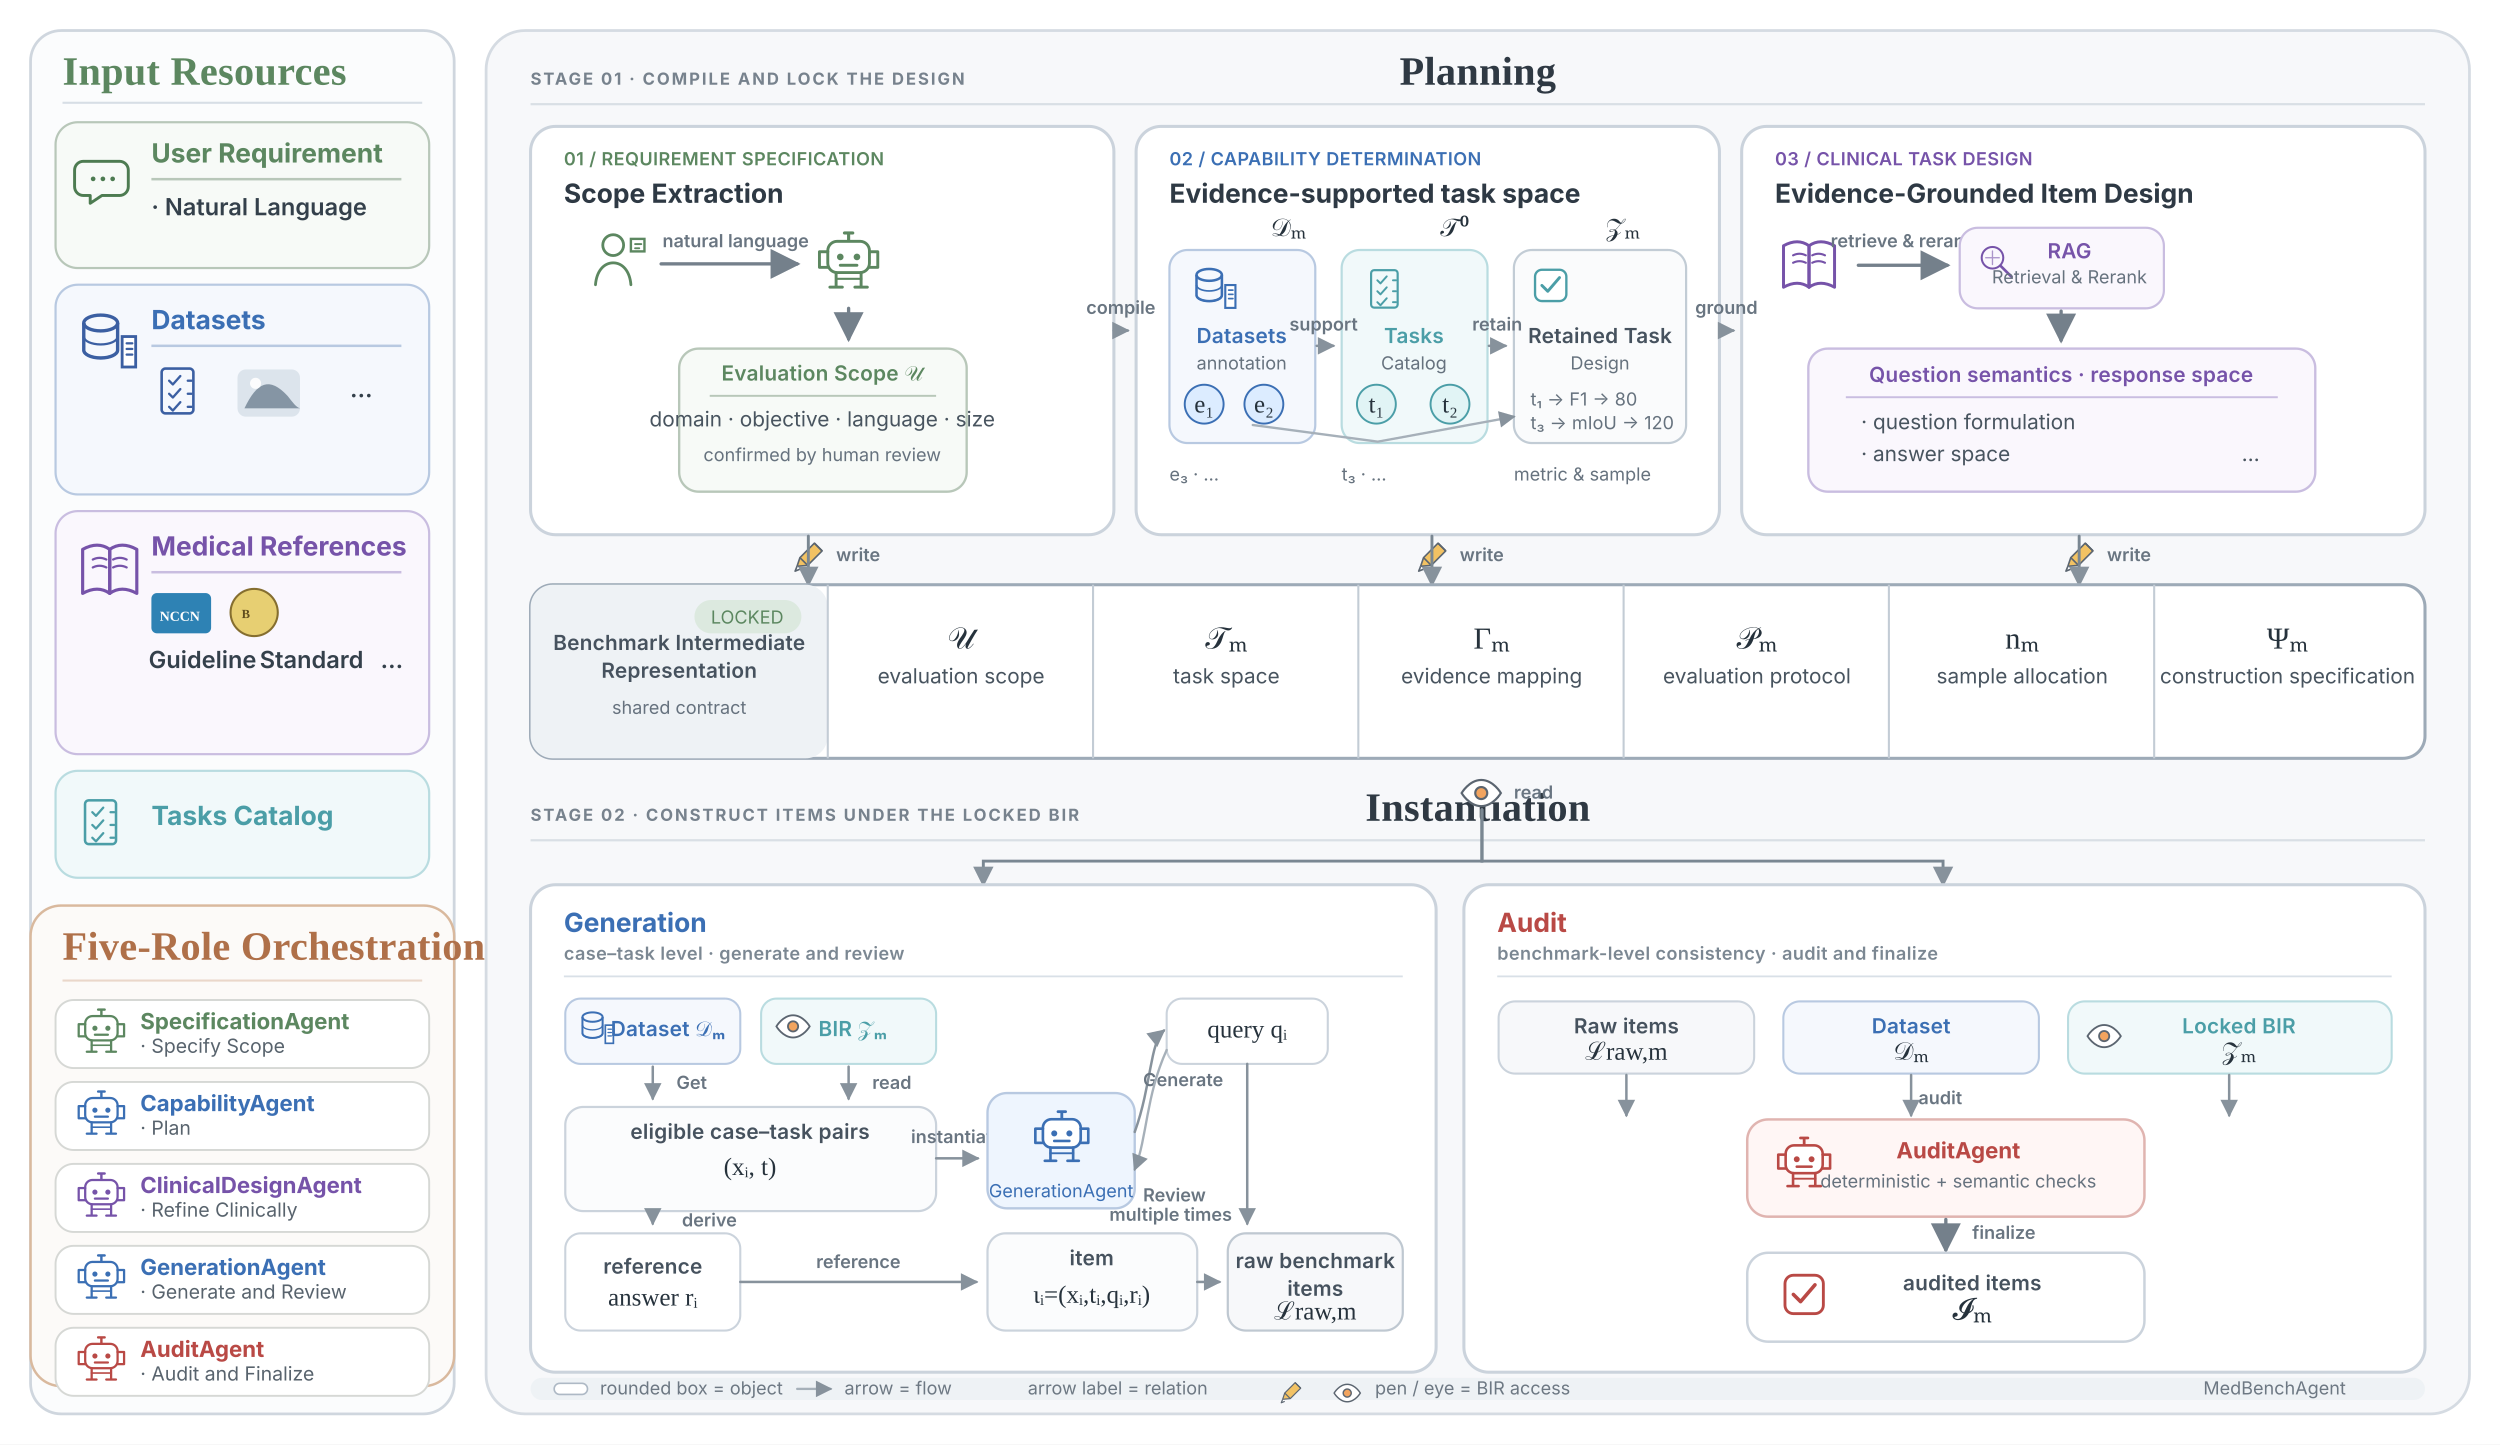
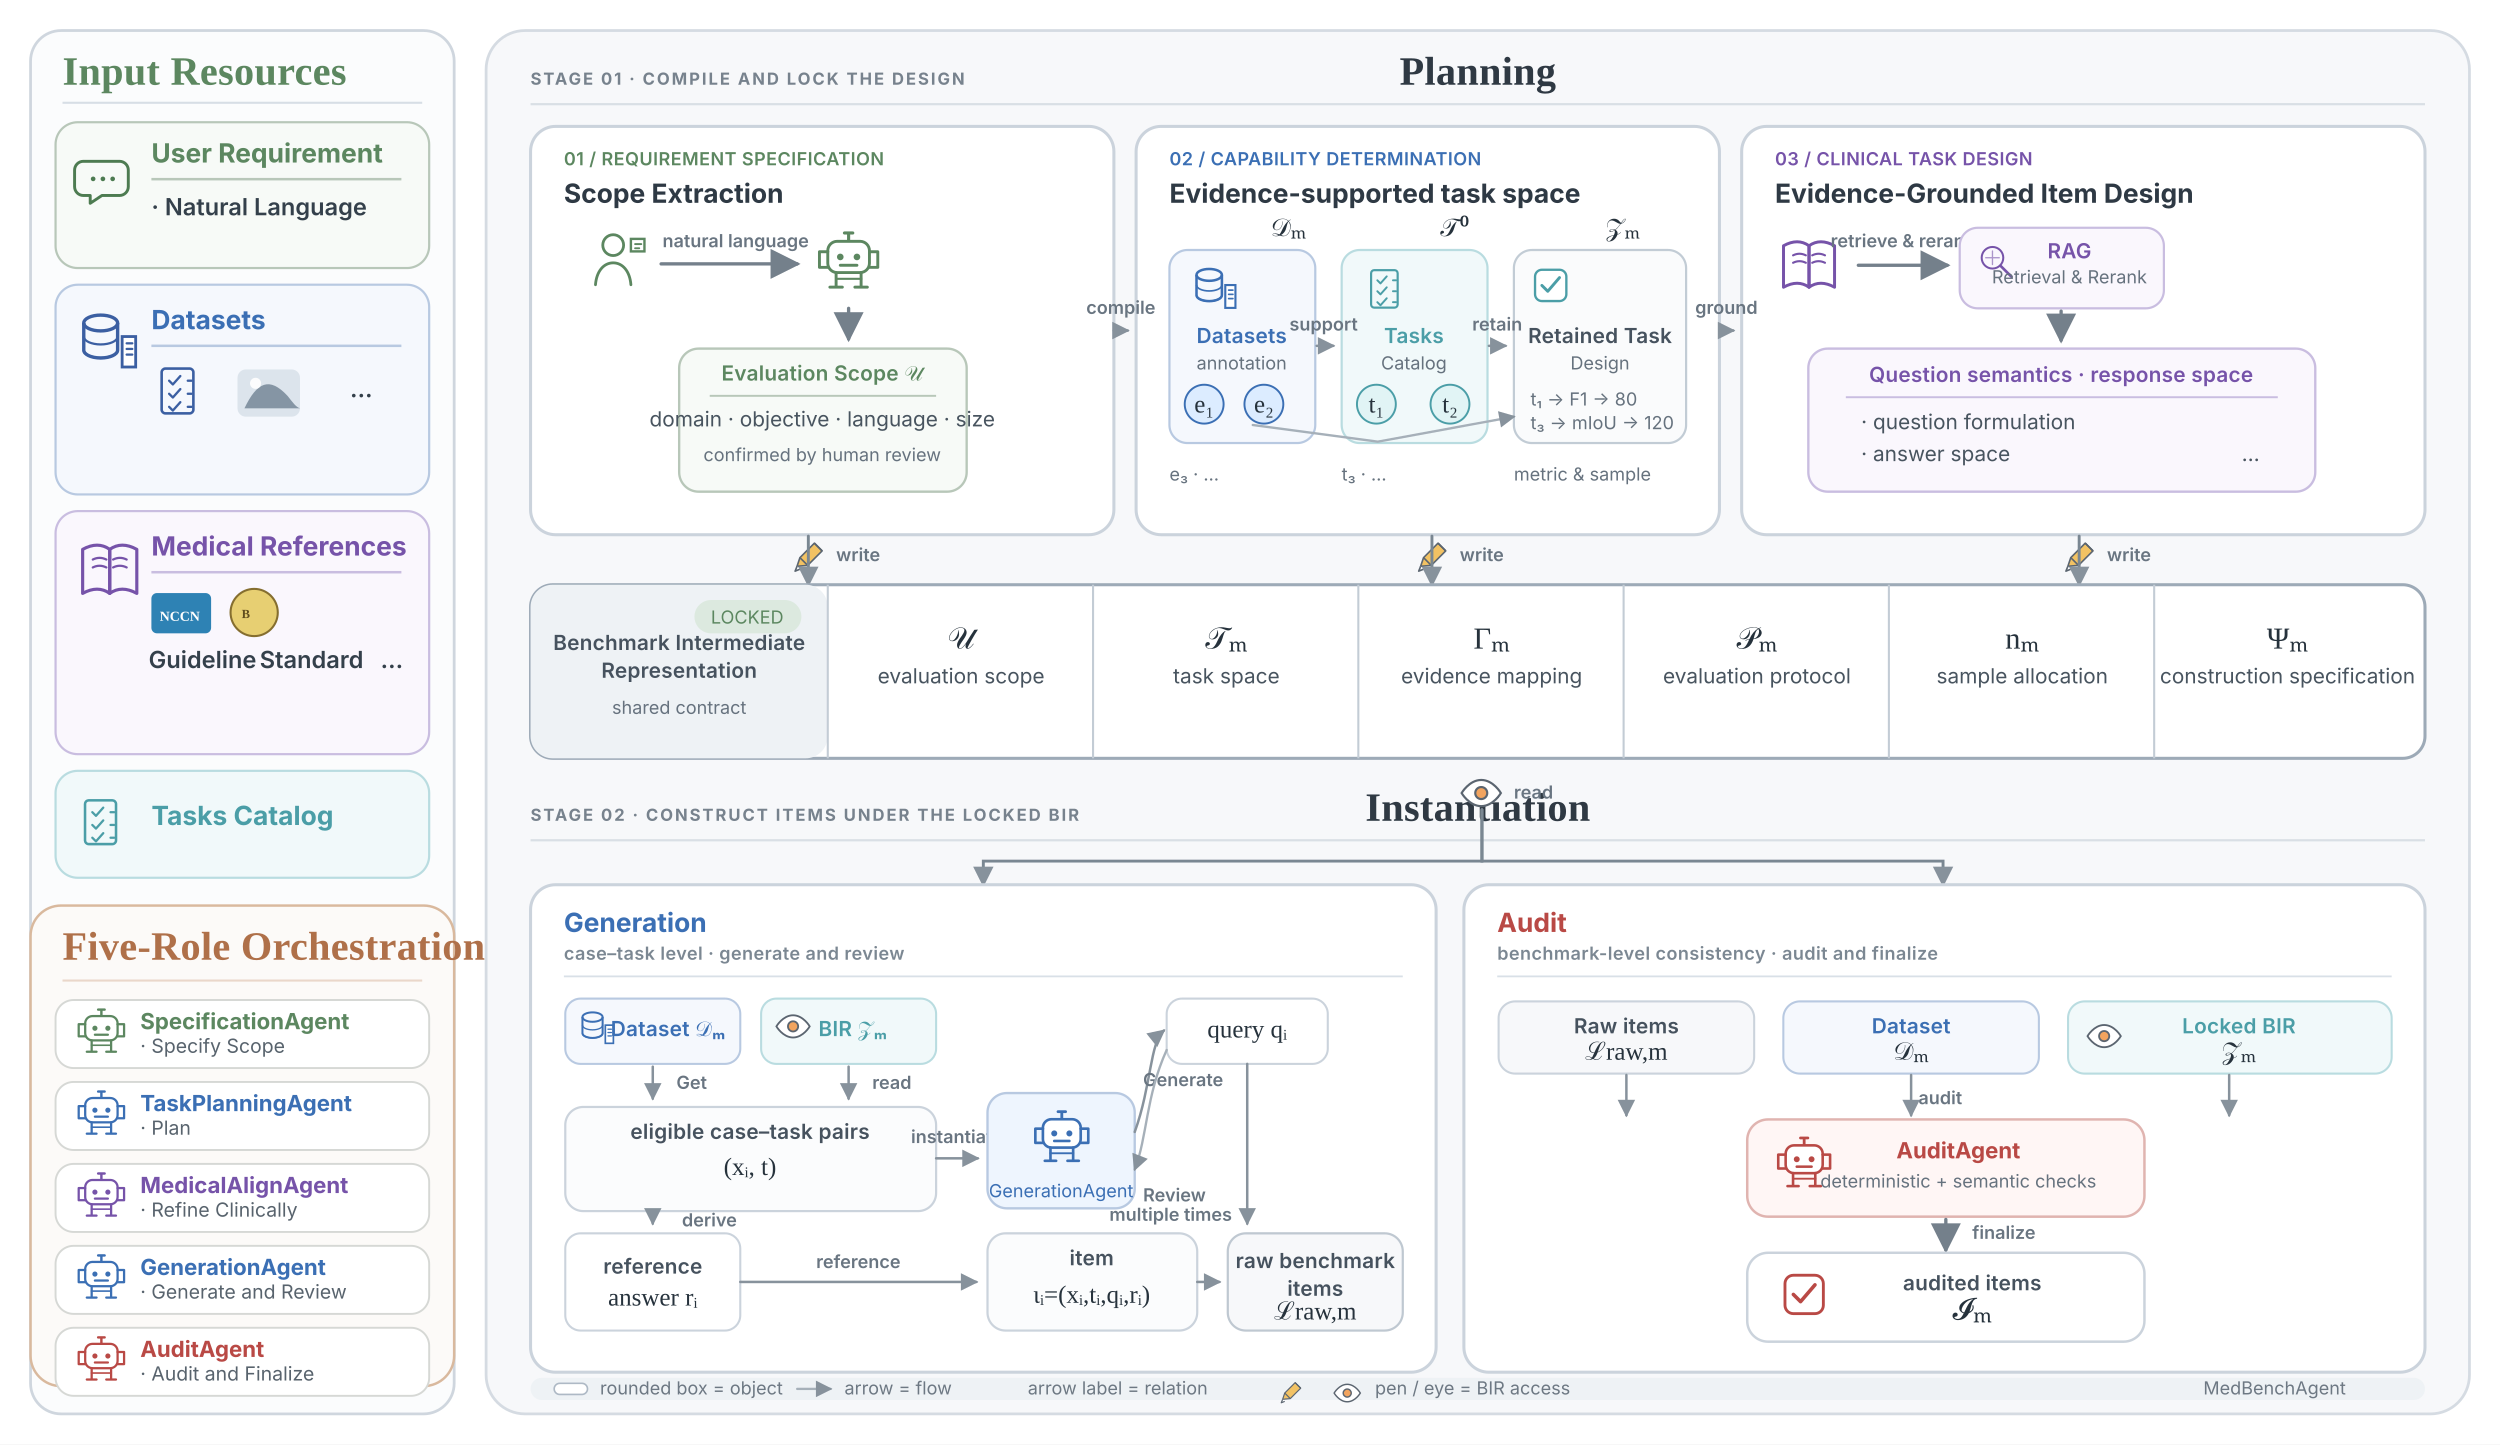
<svg xmlns="http://www.w3.org/2000/svg" xmlns:xlink="http://www.w3.org/1999/xlink" width="1800" height="1040" viewBox="0 0 1800 1040" role="img" aria-labelledby="title desc">
  <defs>
    <style>
      .canvas { fill:#ffffff; }
      .main-surface { fill:#f7f8fa; stroke:#d5dbe2; stroke-width:2; }
      .side-surface { fill:#fbfcfd; stroke:#cfd6de; stroke-width:2; }
      .object { fill:#ffffff; stroke:#cbd3dc; stroke-width:2.2; }
      .object-soft { fill:#f8fafb; stroke:#cbd3dc; stroke-width:1.8; }
      .object-dashed { fill:#ffffff; stroke:#aeb9c5; stroke-width:1.8; stroke-dasharray:8 7; }
      .ink { fill:#27313b; }
      .muted { fill:#66727e; }
      .tiny { font: 13px Inter, "Aptos", Arial, sans-serif; fill:#66727e; }
      .small { font: 15px Inter, "Aptos", Arial, sans-serif; fill:#48545f; }
      .body { font: 17px Inter, "Aptos", Arial, sans-serif; fill:#34404b; }
      .body-bold { font: 600 17px Inter, "Aptos", Arial, sans-serif; fill:#34404b; }
      .label { font: 600 15px Inter, "Aptos", Arial, sans-serif; fill:#46525e; letter-spacing:.15px; }
      .section-title { font: 700 29px Georgia, "Times New Roman", serif; fill:#2f3943; letter-spacing:.2px; }
      .section-kicker { font: 700 12px Inter, "Aptos", Arial, sans-serif; fill:#77828d; letter-spacing:1.4px; }
      .card-title { font: 700 19px Inter, "Aptos", Arial, sans-serif; fill:#2e3944; }
      .card-subtitle { font: 600 13px Inter, "Aptos", Arial, sans-serif; fill:#7b8792; letter-spacing:.3px; }
      .math { font: 22px Georgia, "Times New Roman", serif; fill:#26323c; }
      .math-small { font: 18px Georgia, "Times New Roman", serif; fill:#26323c; }
      .white-title { font: 700 18px Inter, "Aptos", Arial, sans-serif; fill:#ffffff; }
      .role-name { font: 700 16px Inter, "Aptos", Arial, sans-serif; }
      .role-desc { font: 14px Inter, "Aptos", Arial, sans-serif; fill:#58636d; }
      .flow { fill:none; stroke:#74808b; stroke-width:2.4; stroke-linecap:round; stroke-linejoin:round; marker-end:url(#arrow); }
      .flow-thin { fill:none; stroke:#87929c; stroke-width:1.8; stroke-linecap:round; stroke-linejoin:round; marker-end:url(#arrow-small); }
      .flow-soft { fill:none; stroke:#a6b0b9; stroke-width:1.7; stroke-linecap:round; stroke-linejoin:round; marker-end:url(#arrow-small); }
      .access { fill:none; stroke:#7a8792; stroke-width:2.1; stroke-linecap:round; marker-end:url(#arrow-small); }
      .relation { font: 600 13px Inter, "Aptos", Arial, sans-serif; fill:#697581; }
      .legend { font: 13px Inter, "Aptos", Arial, sans-serif; fill:#6d7883; }
      .green { fill:#5c8760; }
      .blue { fill:#3b6fb4; }
      .purple { fill:#7653a9; }
      .teal { fill:#4b9ea7; }
      .orange { fill:#af7049; }
      .red { fill:#b94945; }
      .stroke-green { stroke:#5c8760; }
      .stroke-blue { stroke:#3b6fb4; }
      .stroke-purple { stroke:#7653a9; }
      .stroke-teal { stroke:#4b9ea7; }
      .stroke-orange { stroke:#af7049; }
      .stroke-red { stroke:#b94945; }
    </style>
    <marker id="arrow" markerWidth="9" markerHeight="9" refX="8" refY="4.5" orient="auto" markerUnits="strokeWidth">
      <path d="M0,0 L9,4.5 L0,9 Z" fill="#74808b" />
    </marker>
    <marker id="arrow-small" markerWidth="7" markerHeight="7" refX="6.2" refY="3.5" orient="auto" markerUnits="strokeWidth">
      <path d="M0,0 L7,3.5 L0,7 Z" fill="#87929c" />
    </marker>
    <symbol id="icon-chat" viewBox="0 0 64 64">
      <path d="M10 13h37a9 9 0 0 1 9 9v17a9 9 0 0 1-9 9H29L17 56v-8h-7a9 9 0 0 1-9-9V22a9 9 0 0 1 9-9Z" fill="none" stroke="currentColor" stroke-width="3" stroke-linejoin="round" />
      <circle cx="20" cy="31" r="2.4" fill="currentColor" />
      <circle cx="30" cy="31" r="2.4" fill="currentColor" />
      <circle cx="40" cy="31" r="2.4" fill="currentColor" />
    </symbol>
    <symbol id="icon-dataset" viewBox="0 0 64 64">
      <ellipse cx="24" cy="13" rx="15" ry="7" fill="none" stroke="currentColor" stroke-width="3" />
      <path d="M9 13v24c0 4 7 7 15 7s15-3 15-7V13" fill="none" stroke="currentColor" stroke-width="3" />
      <path d="M9 25c0 4 7 7 15 7s15-3 15-7M9 37c0 4 7 7 15 7s15-3 15-7" fill="none" stroke="currentColor" stroke-width="2" />
      <path d="M43 25h12v27H43z" fill="#fff" stroke="currentColor" stroke-width="2.5" />
      <path d="M47 31h5M47 36h5M47 41h5" stroke="currentColor" stroke-width="2" stroke-linecap="round" />
    </symbol>
    <symbol id="icon-book" viewBox="0 0 64 64">
      <path d="M8 13c9-5 17-5 24 0v39c-7-5-15-5-24 0Z" fill="none" stroke="currentColor" stroke-width="2.8" stroke-linejoin="round" />
      <path d="M56 13c-9-5-17-5-24 0v39c7-5 15-5 24 0Z" fill="none" stroke="currentColor" stroke-width="2.8" stroke-linejoin="round" />
      <path d="M17 22c4-2 8-2 12 0M17 29c4-2 8-2 12 0M47 22c-4-2-8-2-12 0M47 29c-4-2-8-2-12 0" fill="none" stroke="currentColor" stroke-width="2" stroke-linecap="round" />
    </symbol>
    <symbol id="icon-task" viewBox="0 0 64 64">
      <rect x="11" y="8" width="34" height="48" rx="4" fill="none" stroke="currentColor" stroke-width="2.8" />
      <path d="M19 21l4 4 8-9M19 35l4 4 8-9M19 49l4 4 8-9" fill="none" stroke="currentColor" stroke-width="2.5" stroke-linecap="round" stroke-linejoin="round" />
      <path d="M39 21h4M39 35h4M39 49h4" stroke="currentColor" stroke-width="2.5" stroke-linecap="round" />
    </symbol>
    <symbol id="icon-robot" viewBox="0 0 72 72">
      <path d="M36 12v-7M32 5h8" stroke="currentColor" stroke-width="3" stroke-linecap="round" />
      <rect x="16" y="13" width="40" height="30" rx="9" fill="#fff" stroke="currentColor" stroke-width="2.8" />
      <circle cx="28" cy="28" r="3.2" fill="currentColor" />
      <circle cx="44" cy="28" r="3.2" fill="currentColor" />
      <path d="M28 36h16M16 23H8v15h8M56 23h8v15h-8M24 43v14M48 43v14M18 57h12M42 57h12" fill="none" stroke="currentColor" stroke-width="2.8" stroke-linecap="round" stroke-linejoin="round" />
      <path d="M23 49h26" stroke="currentColor" stroke-width="2" />
    </symbol>
    <symbol id="icon-user" viewBox="0 0 72 72">
      <circle cx="34" cy="18" r="10" fill="#fff" stroke="currentColor" stroke-width="2.7" />
      <path d="M17 56c1-13 8-21 17-21s16 8 17 21" fill="#fff" stroke="currentColor" stroke-width="2.7" stroke-linecap="round" />
      <path d="M51 12h13v12H51z" fill="#fff" stroke="currentColor" stroke-width="2.3" />
      <path d="M55 17h6M55 21h4" stroke="currentColor" stroke-width="1.8" stroke-linecap="round" />
    </symbol>
    <symbol id="icon-rag" viewBox="0 0 72 72">
      <circle cx="30" cy="30" r="16" fill="none" stroke="currentColor" stroke-width="3" />
      <path d="M42 42l16 16" stroke="currentColor" stroke-width="4" stroke-linecap="round" />
      <path d="M20 30h20M30 20v20" stroke="currentColor" stroke-width="2" stroke-linecap="round" opacity=".6" />
    </symbol>
    <symbol id="icon-pen" viewBox="0 0 36 36">
      <path d="M7 27 10 18 25 3l8 8-15 15Z" fill="#f2c263" stroke="#5b6570" stroke-width="1.7" stroke-linejoin="round" />
      <path d="m25 3 8 8M10 18l8 8" stroke="#5b6570" stroke-width="1.7" />
      <path d="m7 27-2 5 5-2" fill="#fff" stroke="#5b6570" stroke-width="1.7" stroke-linejoin="round" />
    </symbol>
    <symbol id="icon-eye" viewBox="0 0 42 30">
      <path d="M3 15S10 3 21 3s18 12 18 12-7 12-18 12S3 15 3 15Z" fill="#fff" stroke="#5b6570" stroke-width="2" />
      <circle cx="21" cy="15" r="5.5" fill="#f2a45f" stroke="#5b6570" stroke-width="2" />
    </symbol>
    <symbol id="icon-check" viewBox="0 0 44 44">
      <rect x="6" y="6" width="32" height="32" rx="7" fill="#fff" stroke="currentColor" stroke-width="2.4" />
      <path d="m13 22 6 6 12-14" fill="none" stroke="currentColor" stroke-width="3" stroke-linecap="round" stroke-linejoin="round" />
    </symbol>
  </defs>
  <rect class="canvas" x="0" y="0" width="1800" height="1040" />
  <rect class="side-surface" x="22" y="22" width="305" height="996" rx="22" />
  <text x="45" y="61" class="section-title green">Input Resources</text>
  <line x1="45" y1="74" x2="304" y2="74" stroke="#d7dee5" stroke-width="1.5" />
  <g>
    <rect x="40" y="88" width="269" height="105" rx="16" fill="#f7faf7" stroke="#b8c7b9" stroke-width="1.6" />
    <use xlink:href="#icon-chat" x="53" y="107" width="45" height="45" color="#4d7b51" />
    <text x="109" y="117" class="card-title green">User Requirement</text>
    <line x1="109" y1="129" x2="289" y2="129" stroke="#b8c7b9" stroke-width="1.8" />
    <text x="109" y="155" class="body-bold">· Natural Language</text>
  </g>
  <g>
    <rect x="40" y="205" width="269" height="151" rx="16" fill="#f5f8fd" stroke="#b8c9e1" stroke-width="1.6" />
    <use xlink:href="#icon-dataset" x="53" y="222" width="52" height="52" color="#3b5fa2" />
    <text x="109" y="237" class="card-title blue">Datasets</text>
    <line x1="109" y1="249" x2="289" y2="249" stroke="#b8c9e1" stroke-width="1.8" />
    <use xlink:href="#icon-task" x="109" y="260" width="43" height="43" color="#3b5fa2" />
    <rect x="171" y="266" width="45" height="34" rx="6" fill="#dce4ec" />
    <path d="M176 294c9-19 18-23 31-9 4 5 6 8 9 9Z" fill="#8595a4" />
    <circle cx="184" cy="276" r="4" fill="#fff" opacity=".9" />
    <text x="252" y="286" class="body-bold">…</text>
  </g>
  <g>
    <rect x="40" y="368" width="269" height="175" rx="16" fill="#faf7fd" stroke="#c9bde0" stroke-width="1.6" />
    <use xlink:href="#icon-book" x="53" y="385" width="52" height="52" color="#7653a9" />
    <text x="109" y="400" class="card-title purple">Medical References</text>
    <line x1="109" y1="412" x2="289" y2="412" stroke="#c9bde0" stroke-width="1.8" />
    <rect x="109" y="427" width="43" height="29" rx="4" fill="#2e82b4" />
    <text x="115" y="447" font-size="10" font-weight="700" fill="#fff">NCCN</text>
    <circle cx="183" cy="441" r="17" fill="#e7cf72" stroke="#856e2f" stroke-width="1.5" />
    <text x="174" y="445" font-size="9" font-weight="700" fill="#604d1e">B</text>
    <text x="107" y="481" class="body-bold">Guideline</text>
    <text x="187" y="481" class="body-bold">Standard</text>
    <text x="274" y="481" class="body-bold">…</text>
  </g>
  <g>
    <rect x="40" y="555" width="269" height="77" rx="16" fill="#f1f9fa" stroke="#b9dce0" stroke-width="1.6" />
    <use xlink:href="#icon-task" x="54" y="571" width="42" height="42" color="#4b9ea7" />
    <text x="109" y="594" class="card-title teal">Tasks Catalog</text>
  </g>
  <rect x="22" y="652" width="305" height="346" rx="22" fill="#fcfaf8" stroke="#d9b99e" stroke-width="1.8" />
  <text x="45" y="691" class="section-title orange" font-size="20" textLength="258" lengthAdjust="spacingAndGlyphs">Five-Role Orchestration</text>
  <line x1="45" y1="706" x2="304" y2="706" stroke="#ead7ca" stroke-width="1.5" />
  <g>
    <rect x="40" y="720" width="269" height="49" rx="13" fill="#fff" stroke="#d6d8d5" stroke-width="1.4" />
    <use xlink:href="#icon-robot" x="52" y="724" width="42" height="42" color="#5c8760" />
    <text x="101" y="741" class="role-name green">SpecificationAgent</text>
    <text x="101" y="758" class="role-desc">· Specify Scope</text>
  </g>
  <g>
    <rect x="40" y="779" width="269" height="49" rx="13" fill="#fff" stroke="#d6d8d5" stroke-width="1.4" />
    <use xlink:href="#icon-robot" x="52" y="783" width="42" height="42" color="#3b6fb4" />
-     <text x="101" y="800" class="role-name blue">CapabilityAgent</text>
+     <text x="101" y="800" class="role-name blue">TaskPlanningAgent</text>
    <text x="101" y="817" class="role-desc">· Plan</text>
  </g>
  <g>
    <rect x="40" y="838" width="269" height="49" rx="13" fill="#fff" stroke="#d6d8d5" stroke-width="1.4" />
    <use xlink:href="#icon-robot" x="52" y="842" width="42" height="42" color="#7653a9" />
-     <text x="101" y="859" class="role-name purple">ClinicalDesignAgent</text>
+     <text x="101" y="859" class="role-name purple">MedicalAlignAgent</text>
    <text x="101" y="876" class="role-desc">· Refine Clinically</text>
  </g>
  <g>
    <rect x="40" y="897" width="269" height="49" rx="13" fill="#fff" stroke="#d6d8d5" stroke-width="1.4" />
    <use xlink:href="#icon-robot" x="52" y="901" width="42" height="42" color="#3b6fb4" />
    <text x="101" y="918" class="role-name blue">GenerationAgent</text>
    <text x="101" y="935" class="role-desc">· Generate and Review</text>
  </g>
  <g>
    <rect x="40" y="956" width="269" height="49" rx="13" fill="#fff" stroke="#d6d8d5" stroke-width="1.4" />
    <use xlink:href="#icon-robot" x="52" y="960" width="42" height="42" color="#b94945" />
    <text x="101" y="977" class="role-name red">AuditAgent</text>
    <text x="101" y="994" class="role-desc">· Audit and Finalize</text>
  </g>
  <rect class="main-surface" x="350" y="22" width="1428" height="996" rx="28" />
  <text x="1064" y="61" text-anchor="middle" class="section-title">Planning</text>
  <text x="382" y="61" class="section-kicker">STAGE 01 · COMPILE AND LOCK THE DESIGN</text>
  <line x1="382" y1="75" x2="1746" y2="75" stroke="#d9dfe5" stroke-width="1.6" />
  <g>
    <rect class="object" x="382" y="91" width="420" height="294" rx="18" />
    <text x="406" y="119" class="card-subtitle green">01 / REQUIREMENT SPECIFICATION</text>
    <text x="406" y="146" class="card-title">Scope Extraction</text>
    <use xlink:href="#icon-user" x="416" y="163" width="54" height="54" color="#5c8760" />
    <path d="M476 190H574" class="flow" />
    <text x="477" y="178" class="relation">natural language</text>
    <use xlink:href="#icon-robot" x="584" y="164" width="54" height="54" color="#5c8760" />
    <path d="M611 222V244" class="flow" />
    <rect x="489" y="251" width="207" height="103" rx="14" fill="#f7faf7" stroke="#b8c7b9" stroke-width="1.7" />
    <text x="592" y="274" text-anchor="middle" class="label green">Evaluation Scope 𝒰</text>
    <line x1="511" y1="285" x2="674" y2="285" stroke="#b8c7b9" stroke-width="1.4" />
    <text x="592" y="307" text-anchor="middle" class="small">domain · objective · language · size</text>
    <text x="592" y="332" text-anchor="middle" class="tiny">confirmed by human review</text>
  </g>
  <g>
    <rect class="object" x="818" y="91" width="420" height="294" rx="18" />
    <text x="842" y="119" class="card-subtitle blue">02 / CAPABILITY DETERMINATION</text>
    <text x="842" y="146" class="card-title">Evidence-supported task space</text>
    <text x="915" y="170" class="math-small">𝒟ₘ</text>
    <text x="1037" y="170" class="math-small">𝒯⁰</text>
    <text x="1156" y="170" class="math-small">𝒵ₘ</text>
    <rect x="842" y="180" width="105" height="139" rx="13" fill="#f5f8fd" stroke="#b8c9e1" stroke-width="1.6" />
    <use xlink:href="#icon-dataset" x="856" y="190" width="39" height="39" color="#3b6fb4" />
    <text x="894" y="247" text-anchor="middle" class="label blue">Datasets</text>
    <text x="894" y="266" text-anchor="middle" class="tiny">annotation</text>
    <circle cx="867" cy="291" r="14" fill="#dcecff" stroke="#3b6fb4" stroke-width="1.4" />
    <text x="867" y="297" text-anchor="middle" class="math-small">e₁</text>
    <circle cx="910" cy="291" r="14" fill="#dcecff" stroke="#3b6fb4" stroke-width="1.4" />
    <text x="910" y="297" text-anchor="middle" class="math-small">e₂</text>
    <rect x="966" y="180" width="105" height="139" rx="13" fill="#f1f9fa" stroke="#b9dce0" stroke-width="1.6" />
    <use xlink:href="#icon-task" x="981" y="190" width="36" height="36" color="#4b9ea7" />
    <text x="1018" y="247" text-anchor="middle" class="label teal">Tasks</text>
    <text x="1018" y="266" text-anchor="middle" class="tiny">Catalog</text>
    <circle cx="991" cy="291" r="14" fill="#e1f4f5" stroke="#4b9ea7" stroke-width="1.4" />
    <text x="991" y="297" text-anchor="middle" class="math-small">t₁</text>
    <circle cx="1044" cy="291" r="14" fill="#e1f4f5" stroke="#4b9ea7" stroke-width="1.4" />
    <text x="1044" y="297" text-anchor="middle" class="math-small">t₂</text>
    <rect x="1090" y="180" width="124" height="139" rx="13" fill="#fafbfc" stroke="#c2ccd5" stroke-width="1.6" />
    <use xlink:href="#icon-check" x="1101" y="190" width="31" height="31" color="#4b9ea7" />
    <text x="1152" y="247" text-anchor="middle" class="label">Retained Task</text>
    <text x="1152" y="266" text-anchor="middle" class="tiny">Design</text>
    <text x="1102" y="292" class="tiny">t₁ → F1 → 80</text>
    <text x="1102" y="309" class="tiny">t₃ → mIoU → 120</text>
    <path d="M948 249H960" class="flow-thin" />
    <text x="953" y="238" text-anchor="middle" class="relation">support</text>
    <path d="M1072 249H1084" class="flow-thin" />
    <text x="1078" y="238" text-anchor="middle" class="relation">retain</text>
    <path d="M902 306 992 318 1090 300" class="flow-soft" />
    <text x="842" y="346" class="tiny">e₃ · …</text>
    <text x="966" y="346" class="tiny">t₃ · …</text>
    <text x="1090" y="346" class="tiny">metric &amp; sample</text>
  </g>
  <g>
    <rect class="object" x="1254" y="91" width="492" height="294" rx="18" />
    <text x="1278" y="119" class="card-subtitle purple">03 / CLINICAL TASK DESIGN</text>
    <text x="1278" y="146" class="card-title">Evidence-Grounded Item Design</text>
    <use xlink:href="#icon-book" x="1278" y="167" width="49" height="49" color="#7653a9" />
    <path d="M1338 191H1402" class="flow" />
    <text x="1370" y="178" text-anchor="middle" class="relation">retrieve &amp; rerank</text>
    <rect x="1411" y="164" width="147" height="58" rx="13" fill="#faf7fd" stroke="#c9bde0" stroke-width="1.6" />
    <use xlink:href="#icon-rag" x="1420" y="171" width="35" height="35" color="#7653a9" />
    <text x="1490" y="186" text-anchor="middle" class="label purple">RAG</text>
    <text x="1490" y="204" text-anchor="middle" class="tiny">Retrieval &amp; Rerank</text>
    <path d="M1484 224V245" class="flow" />
    <rect x="1302" y="251" width="365" height="103" rx="14" fill="#faf7fd" stroke="#c9bde0" stroke-width="1.7" />
    <text x="1484" y="275" text-anchor="middle" class="label purple">Question semantics · response space</text>
    <line x1="1329" y1="286" x2="1640" y2="286" stroke="#c9bde0" stroke-width="1.4" />
    <text x="1340" y="309" class="small">· question formulation</text>
    <text x="1340" y="332" class="small">· answer space</text>
    <text x="1614" y="332" class="small">…</text>
  </g>
  <path d="M802 238H812" class="flow-thin" />
  <text x="807" y="226" text-anchor="middle" class="relation">compile</text>
  <path d="M1238 238H1248" class="flow-thin" />
  <text x="1243" y="226" text-anchor="middle" class="relation">ground</text>
  <g>
    <use xlink:href="#icon-pen" x="569" y="389" width="25" height="25" />
    <path d="M582 386V421" class="access" />
    <text x="602" y="404" class="relation">write</text>
    <use xlink:href="#icon-pen" x="1018" y="389" width="25" height="25" />
    <path d="M1031 386V421" class="access" />
    <text x="1051" y="404" class="relation">write</text>
    <use xlink:href="#icon-pen" x="1484" y="389" width="25" height="25" />
    <path d="M1497 386V421" class="access" />
    <text x="1517" y="404" class="relation">write</text>
  </g>
  <g>
    <rect x="382" y="421" width="1364" height="125" rx="16" fill="#ffffff" stroke="#9daab7" stroke-width="2.2" />
    <rect x="382" y="421" width="214" height="125" rx="16" fill="#eef2f5" />
    <rect x="500" y="432" width="77" height="24" rx="12" fill="#dce9df" />
    <text x="538" y="449" text-anchor="middle" class="tiny green" font-weight="700">LOCKED</text>
    <text x="489" y="468" text-anchor="middle" class="label">Benchmark Intermediate</text>
    <text x="489" y="488" text-anchor="middle" class="label">Representation</text>
    <text x="489" y="514" text-anchor="middle" class="tiny">shared contract</text>
    <line x1="596" y1="421" x2="596" y2="546" stroke="#c3ccd5" stroke-width="1.5" />
    <line x1="787" y1="421" x2="787" y2="546" stroke="#c3ccd5" stroke-width="1.5" />
    <line x1="978" y1="421" x2="978" y2="546" stroke="#c3ccd5" stroke-width="1.5" />
    <line x1="1169" y1="421" x2="1169" y2="546" stroke="#c3ccd5" stroke-width="1.5" />
    <line x1="1360" y1="421" x2="1360" y2="546" stroke="#c3ccd5" stroke-width="1.5" />
    <line x1="1551" y1="421" x2="1551" y2="546" stroke="#c3ccd5" stroke-width="1.5" />
    <text x="692" y="467" text-anchor="middle" class="math">𝒰</text>
    <text x="692" y="492" text-anchor="middle" class="small">evaluation scope</text>
    <text x="883" y="467" text-anchor="middle" class="math">𝒯ₘ</text>
    <text x="883" y="492" text-anchor="middle" class="small">task space</text>
    <text x="1074" y="467" text-anchor="middle" class="math">Γₘ</text>
    <text x="1074" y="492" text-anchor="middle" class="small">evidence mapping</text>
    <text x="1265" y="467" text-anchor="middle" class="math">𝒫ₘ</text>
    <text x="1265" y="492" text-anchor="middle" class="small">evaluation protocol</text>
    <text x="1456" y="467" text-anchor="middle" class="math">nₘ</text>
    <text x="1456" y="492" text-anchor="middle" class="small">sample allocation</text>
    <text x="1647" y="467" text-anchor="middle" class="math">Ψₘ</text>
    <text x="1647" y="492" text-anchor="middle" class="small">construction specification</text>
  </g>
  <text x="1064" y="591" text-anchor="middle" class="section-title">Instantiation</text>
  <text x="382" y="591" class="section-kicker">STAGE 02 · CONSTRUCT ITEMS UNDER THE LOCKED BIR</text>
  <line x1="382" y1="605" x2="1746" y2="605" stroke="#d9dfe5" stroke-width="1.6" />
  <g>
    <use xlink:href="#icon-eye" x="1050" y="559" width="33" height="24" />
    <text x="1090" y="575" class="relation">read</text>
    <path d="M1067 583V620H708V637" class="access" />
    <path d="M1067 583V620H1399V637" class="access" />
  </g>
  <g>
    <rect class="object" x="382" y="637" width="652" height="351" rx="18" />
    <text x="406" y="671" class="card-title blue">Generation</text>
    <text x="406" y="691" class="card-subtitle">case–task level · generate and review</text>
    <line x1="406" y1="703" x2="1010" y2="703" stroke="#d9e0e7" stroke-width="1.3" />
    <rect x="407" y="719" width="126" height="47" rx="11" fill="#f5f8fd" stroke="#b8c9e1" stroke-width="1.5" />
    <use xlink:href="#icon-dataset" x="415" y="726" width="31" height="31" color="#3b6fb4" />
    <text x="481" y="746" text-anchor="middle" class="label blue">Dataset 𝒟ₘ</text>
    <rect x="548" y="719" width="126" height="47" rx="11" fill="#f1f9fa" stroke="#b9dce0" stroke-width="1.5" />
    <use xlink:href="#icon-eye" x="557" y="729" width="28" height="20" />
    <text x="614" y="746" text-anchor="middle" class="label teal">BIR 𝒵ₘ</text>
    <path d="M470 768V791" class="flow-thin" />
    <text x="487" y="784" class="relation">Get</text>
    <path d="M611 768V791" class="flow-thin" />
    <text x="628" y="784" class="relation">read</text>
    <rect x="407" y="797" width="267" height="75" rx="13" fill="#fbfcfd" stroke="#cbd3dc" stroke-width="1.6" />
    <text x="540" y="820" text-anchor="middle" class="label">eligible case–task pairs</text>
    <text x="540" y="846" text-anchor="middle" class="math-small">(xᵢ, t)</text>
    <path d="M674 834H704" class="flow-thin" />
    <text x="689" y="823" text-anchor="middle" class="relation">instantiate</text>
    <rect x="711" y="787" width="106" height="83" rx="14" fill="#eef5fe" stroke="#b8c9e1" stroke-width="1.7" />
    <use xlink:href="#icon-robot" x="740" y="797" width="49" height="49" color="#3b6fb4" />
    <text x="764" y="862" text-anchor="middle" class="tiny blue" font-weight="700">GenerationAgent</text>
    <rect x="840" y="719" width="116" height="47" rx="11" fill="#fff" stroke="#cbd3dc" stroke-width="1.5" />
    <text x="898" y="747" text-anchor="middle" class="math-small">query qᵢ</text>
    <rect x="407" y="888" width="126" height="70" rx="11" fill="#fff" stroke="#cbd3dc" stroke-width="1.5" />
    <text x="470" y="917" text-anchor="middle" class="label">reference</text>
    <text x="470" y="940" text-anchor="middle" class="math-small">answer rᵢ</text>
    <path d="M817 815C829 782 828 750 838 742" class="flow-thin" />
    <text x="823" y="782" class="relation">Generate</text>
    <path d="M840 756C825 789 826 819 817 842" class="flow-soft" />
    <text x="823" y="865" class="relation">Review</text>
    <path d="M470 872V881" class="flow-thin" />
    <text x="491" y="883" class="relation">derive</text>
    <rect x="711" y="888" width="151" height="70" rx="13" fill="#fbfcfd" stroke="#cbd3dc" stroke-width="1.6" />
    <text x="786" y="911" text-anchor="middle" class="label">item</text>
    <text x="786" y="938" text-anchor="middle" class="math-small">ιᵢ=(xᵢ,tᵢ,qᵢ,rᵢ)</text>
    <path d="M898 766V881" class="flow-thin" />
    <path d="M533 923H703" class="flow-thin" />
    <text x="618" y="913" text-anchor="middle" class="relation">reference</text>
    <path d="M862 923H878" class="flow-thin" />
    <text x="887" y="879" text-anchor="end" class="relation">multiple times</text>
    <rect x="884" y="888" width="126" height="70" rx="13" fill="#f7f8fa" stroke="#bfc8d1" stroke-width="1.6" />
    <text x="947" y="913" text-anchor="middle" class="label">raw benchmark</text>
    <text x="947" y="933" text-anchor="middle" class="label">items</text>
    <text x="947" y="950" text-anchor="middle" class="math-small">ℒraw,m</text>
  </g>
  <g>
    <rect class="object" x="1054" y="637" width="692" height="351" rx="18" />
    <text x="1078" y="671" class="card-title red">Audit</text>
    <text x="1078" y="691" class="card-subtitle">benchmark-level consistency · audit and finalize</text>
    <line x1="1078" y1="703" x2="1722" y2="703" stroke="#d9e0e7" stroke-width="1.3" />
    <rect x="1079" y="721" width="184" height="52" rx="12" fill="#f7f8fa" stroke="#cbd3dc" stroke-width="1.5" />
    <text x="1171" y="744" text-anchor="middle" class="label">Raw items</text>
    <text x="1171" y="763" text-anchor="middle" class="math-small">ℒraw,m</text>
    <rect x="1284" y="721" width="184" height="52" rx="12" fill="#f5f8fd" stroke="#b8c9e1" stroke-width="1.5" />
    <text x="1376" y="744" text-anchor="middle" class="label blue">Dataset</text>
    <text x="1376" y="763" text-anchor="middle" class="math-small">𝒟ₘ</text>
    <rect x="1489" y="721" width="233" height="52" rx="12" fill="#f1f9fa" stroke="#b9dce0" stroke-width="1.5" />
    <use xlink:href="#icon-eye" x="1501" y="736" width="28" height="20" />
    <text x="1612" y="744" text-anchor="middle" class="label teal">Locked BIR</text>
    <text x="1612" y="763" text-anchor="middle" class="math-small">𝒵ₘ</text>
    <path d="M1171 774V803" class="flow-thin" />
    <path d="M1376 774V803" class="flow-thin" />
    <path d="M1605 774V803" class="flow-thin" />
    <text x="1397" y="795" text-anchor="middle" class="relation">audit</text>
    <rect x="1258" y="806" width="286" height="70" rx="15" fill="#fff6f5" stroke="#e0b4b0" stroke-width="1.8" />
    <use xlink:href="#icon-robot" x="1275" y="816" width="48" height="48" color="#b94945" />
    <text x="1410" y="834" text-anchor="middle" class="role-name red">AuditAgent</text>
    <text x="1410" y="855" text-anchor="middle" class="tiny">deterministic + semantic checks</text>
    <path d="M1401 878V900" class="flow" />
    <text x="1420" y="892" class="relation">finalize</text>
    <rect x="1258" y="902" width="286" height="64" rx="15" fill="#fff" stroke="#cbd3dc" stroke-width="1.8" />
    <use xlink:href="#icon-check" x="1280" y="913" width="38" height="38" color="#b94945" />
    <text x="1420" y="929" text-anchor="middle" class="label">audited items</text>
    <text x="1420" y="950" text-anchor="middle" class="math">𝓘ₘ</text>
  </g>
  <g>
    <rect x="382" y="992" width="1364" height="16" rx="8" fill="#eef2f5" />
    <rect x="399" y="996" width="24" height="8" rx="4" fill="#fff" stroke="#aeb9c5" stroke-width="1.2" />
    <text x="432" y="1004" class="legend">rounded box = object</text>
    <path d="M574 1000H598" class="flow-soft" />
    <text x="608" y="1004" class="legend">arrow = flow</text>
    <text x="740" y="1004" class="legend">arrow label = relation</text>
    <use xlink:href="#icon-pen" x="920" y="994" width="18" height="18" />
    <use xlink:href="#icon-eye" x="959" y="995" width="22" height="16" />
    <text x="990" y="1004" class="legend">pen / eye = BIR access</text>
    <text x="1689" y="1004" text-anchor="end" class="legend">MedBenchAgent</text>
  </g>
</svg>
